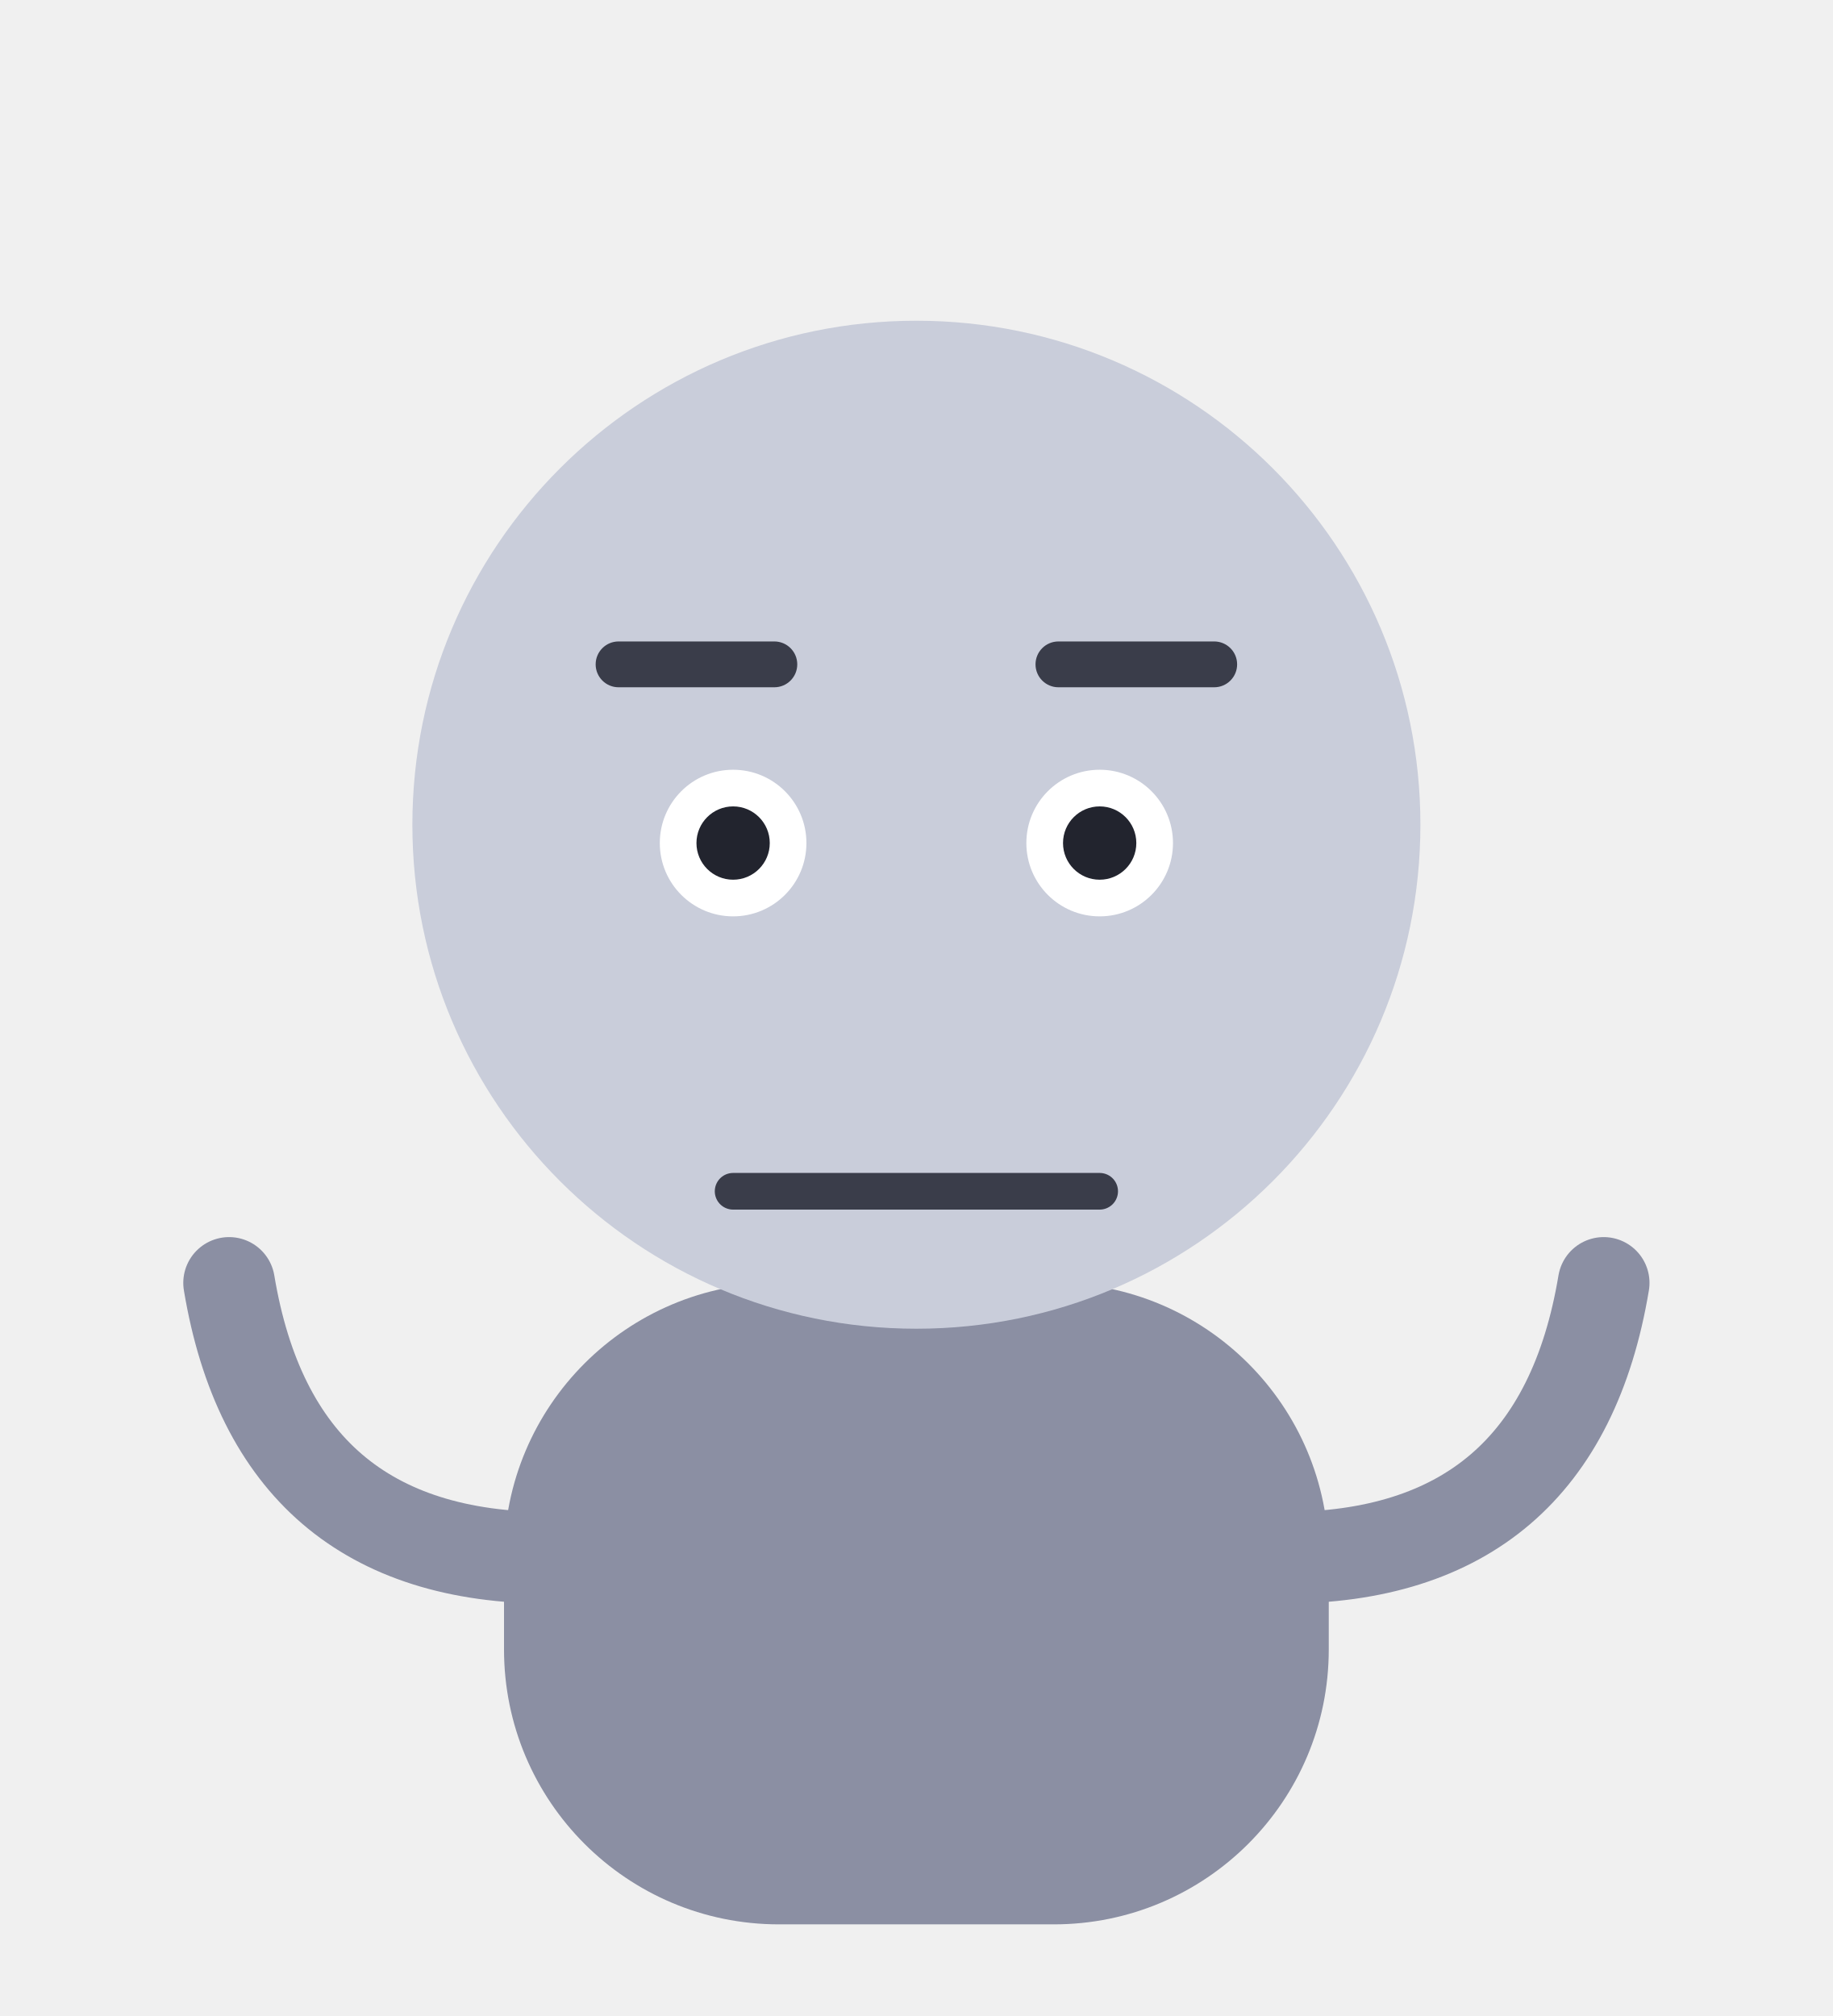
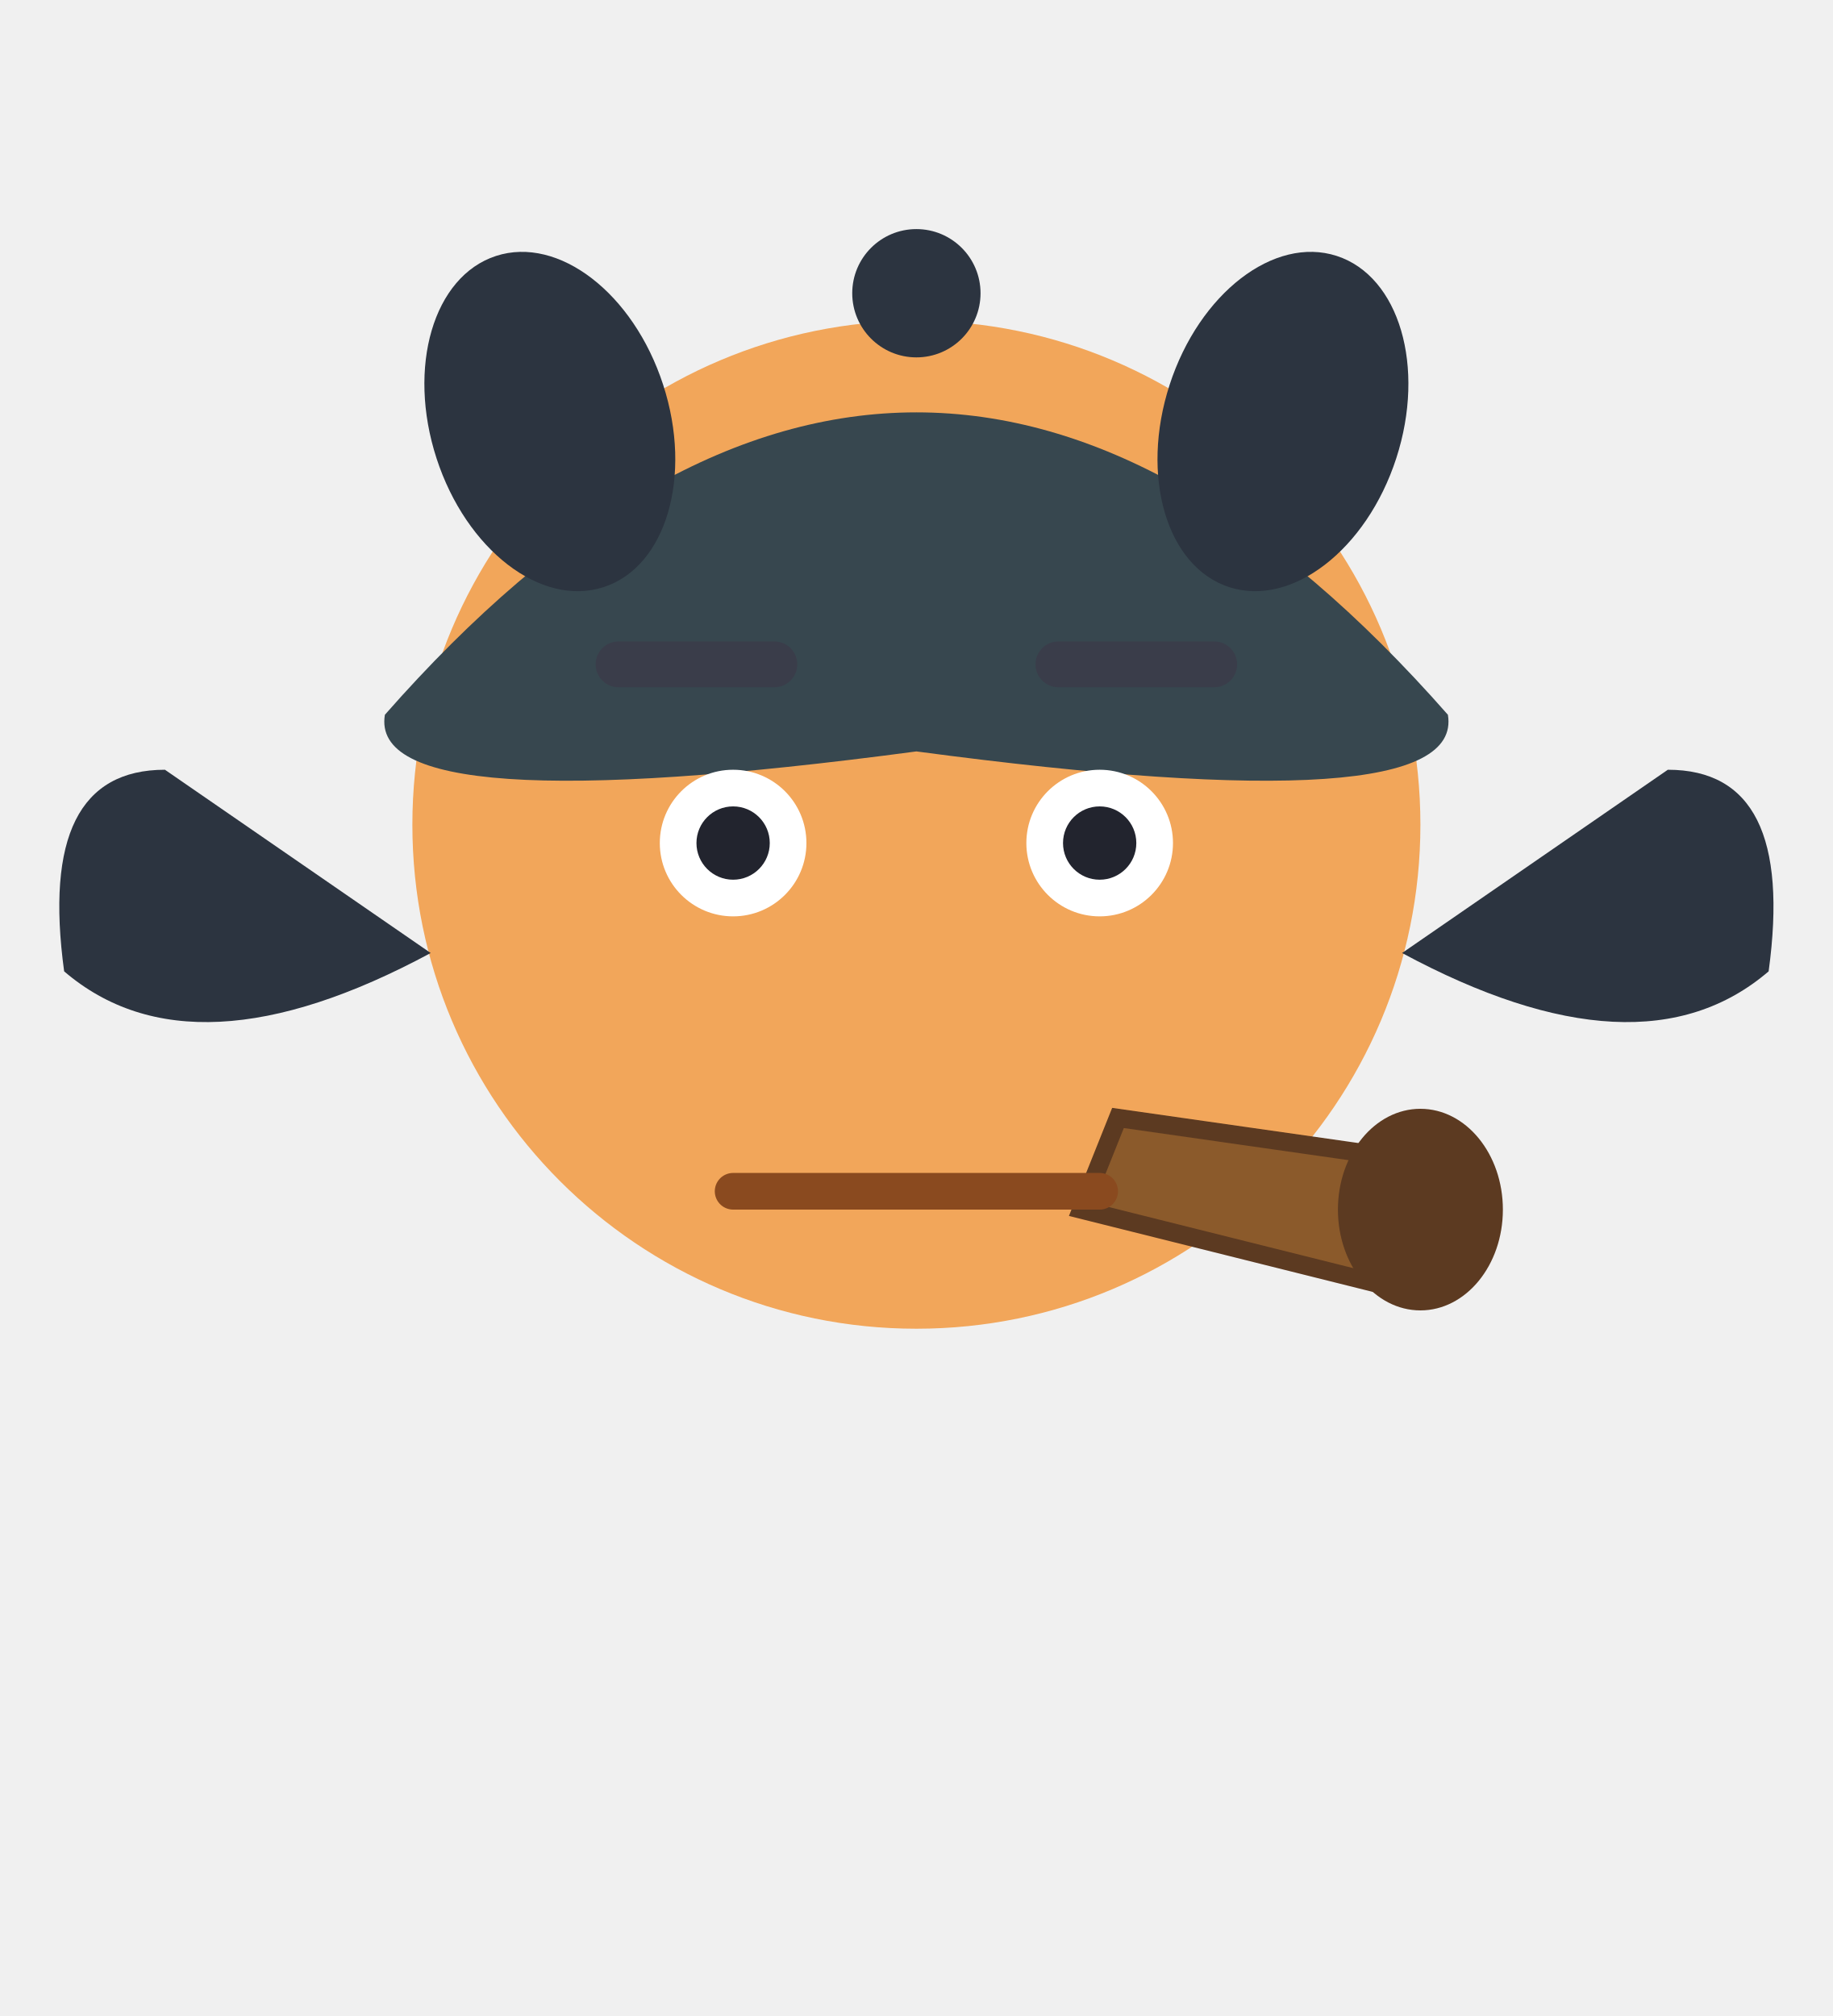
<svg xmlns="http://www.w3.org/2000/svg" id="avatar" viewBox="0 0 200 220">
-   <g id="arms">
-     <path id="arm-left" d="M 60 170 Q 30 170 25 140" stroke="#8b8fa3" stroke-width="10" stroke-linecap="round" fill="none" />
-     <path id="arm-right" d="M 140 170 Q 170 170 175 140" stroke="#8b8fa3" stroke-width="10" stroke-linecap="round" fill="none" />
+   <g id="body" />
+   <g id="arms" />
+   <g id="head">
+     <circle cx="100" cy="90" r="55" fill="#F2A65A" />
  </g>
-   <g id="body">
-     <rect x="55" y="140" width="90" height="70" rx="30" fill="#8b8fa3" />
-   </g>
-   <g id="head">
-     <circle cx="100" cy="90" r="55" fill="#c9cdda" />
+   <g id="accessories">
+     <path d="M 42 78 Q 100 12 158 78 Q 160 90 100 82 Q 40 90 42 78 Z" fill="#37474F" />
+     <path d="M 18 84 Q 4 84 7 106 Q 21 118 47 104 Z" fill="#2C3440" />
+     <path d="M 182 84 Q 196 84 193 106 Q 179 118 153 104 Z" fill="#2C3440" />
+     <ellipse cx="60" cy="46" rx="13" ry="19" fill="#2C3440" transform="rotate(-18 60 46)" />
+     <ellipse cx="140" cy="46" rx="13" ry="19" fill="#2C3440" transform="rotate(18 140 46)" />
+     <circle cx="100" cy="32" r="7" fill="#2C3440" />
+     <path d="M 118 132 L 150 140 Q 160 142 160 132 Q 160 124 150 126 L 122 122 Z" fill="#8B5A2B" stroke="#5C3A21" stroke-width="2" />
+     <ellipse cx="155" cy="132" rx="9" ry="11" fill="#5C3A21" />
  </g>
  <g id="eyebrows">
    <rect id="eyebrow-left" x="65" y="70" width="22" height="5" rx="2.5" fill="#3a3d4a" style="transform-origin: 76px 72px;" />
    <rect id="eyebrow-right" x="113" y="70" width="22" height="5" rx="2.5" fill="#3a3d4a" style="transform-origin: 124px 72px;" />
  </g>
  <g id="eyes" style="transform-origin: 100px 92px;">
    <g id="eye-left">
      <circle cx="80" cy="92" r="8" fill="#ffffff" />
      <circle id="pupil-left" cx="80" cy="92" r="4" fill="#22242e" />
    </g>
    <g id="eye-right">
      <circle cx="120" cy="92" r="8" fill="#ffffff" />
      <circle id="pupil-right" cx="120" cy="92" r="4" fill="#22242e" />
    </g>
  </g>
  <g id="mouth">
-     <path id="mouth-path" d="M 80 130 Q 100 130 120 130" stroke="#3a3d4a" stroke-width="4" stroke-linecap="round" fill="none" />
+     <path id="mouth-path" d="M 80 130 Q 100 130 120 130" stroke="#8a4a1f" stroke-width="4" stroke-linecap="round" fill="none" />
  </g>
-   <g id="accessories" />
</svg>
